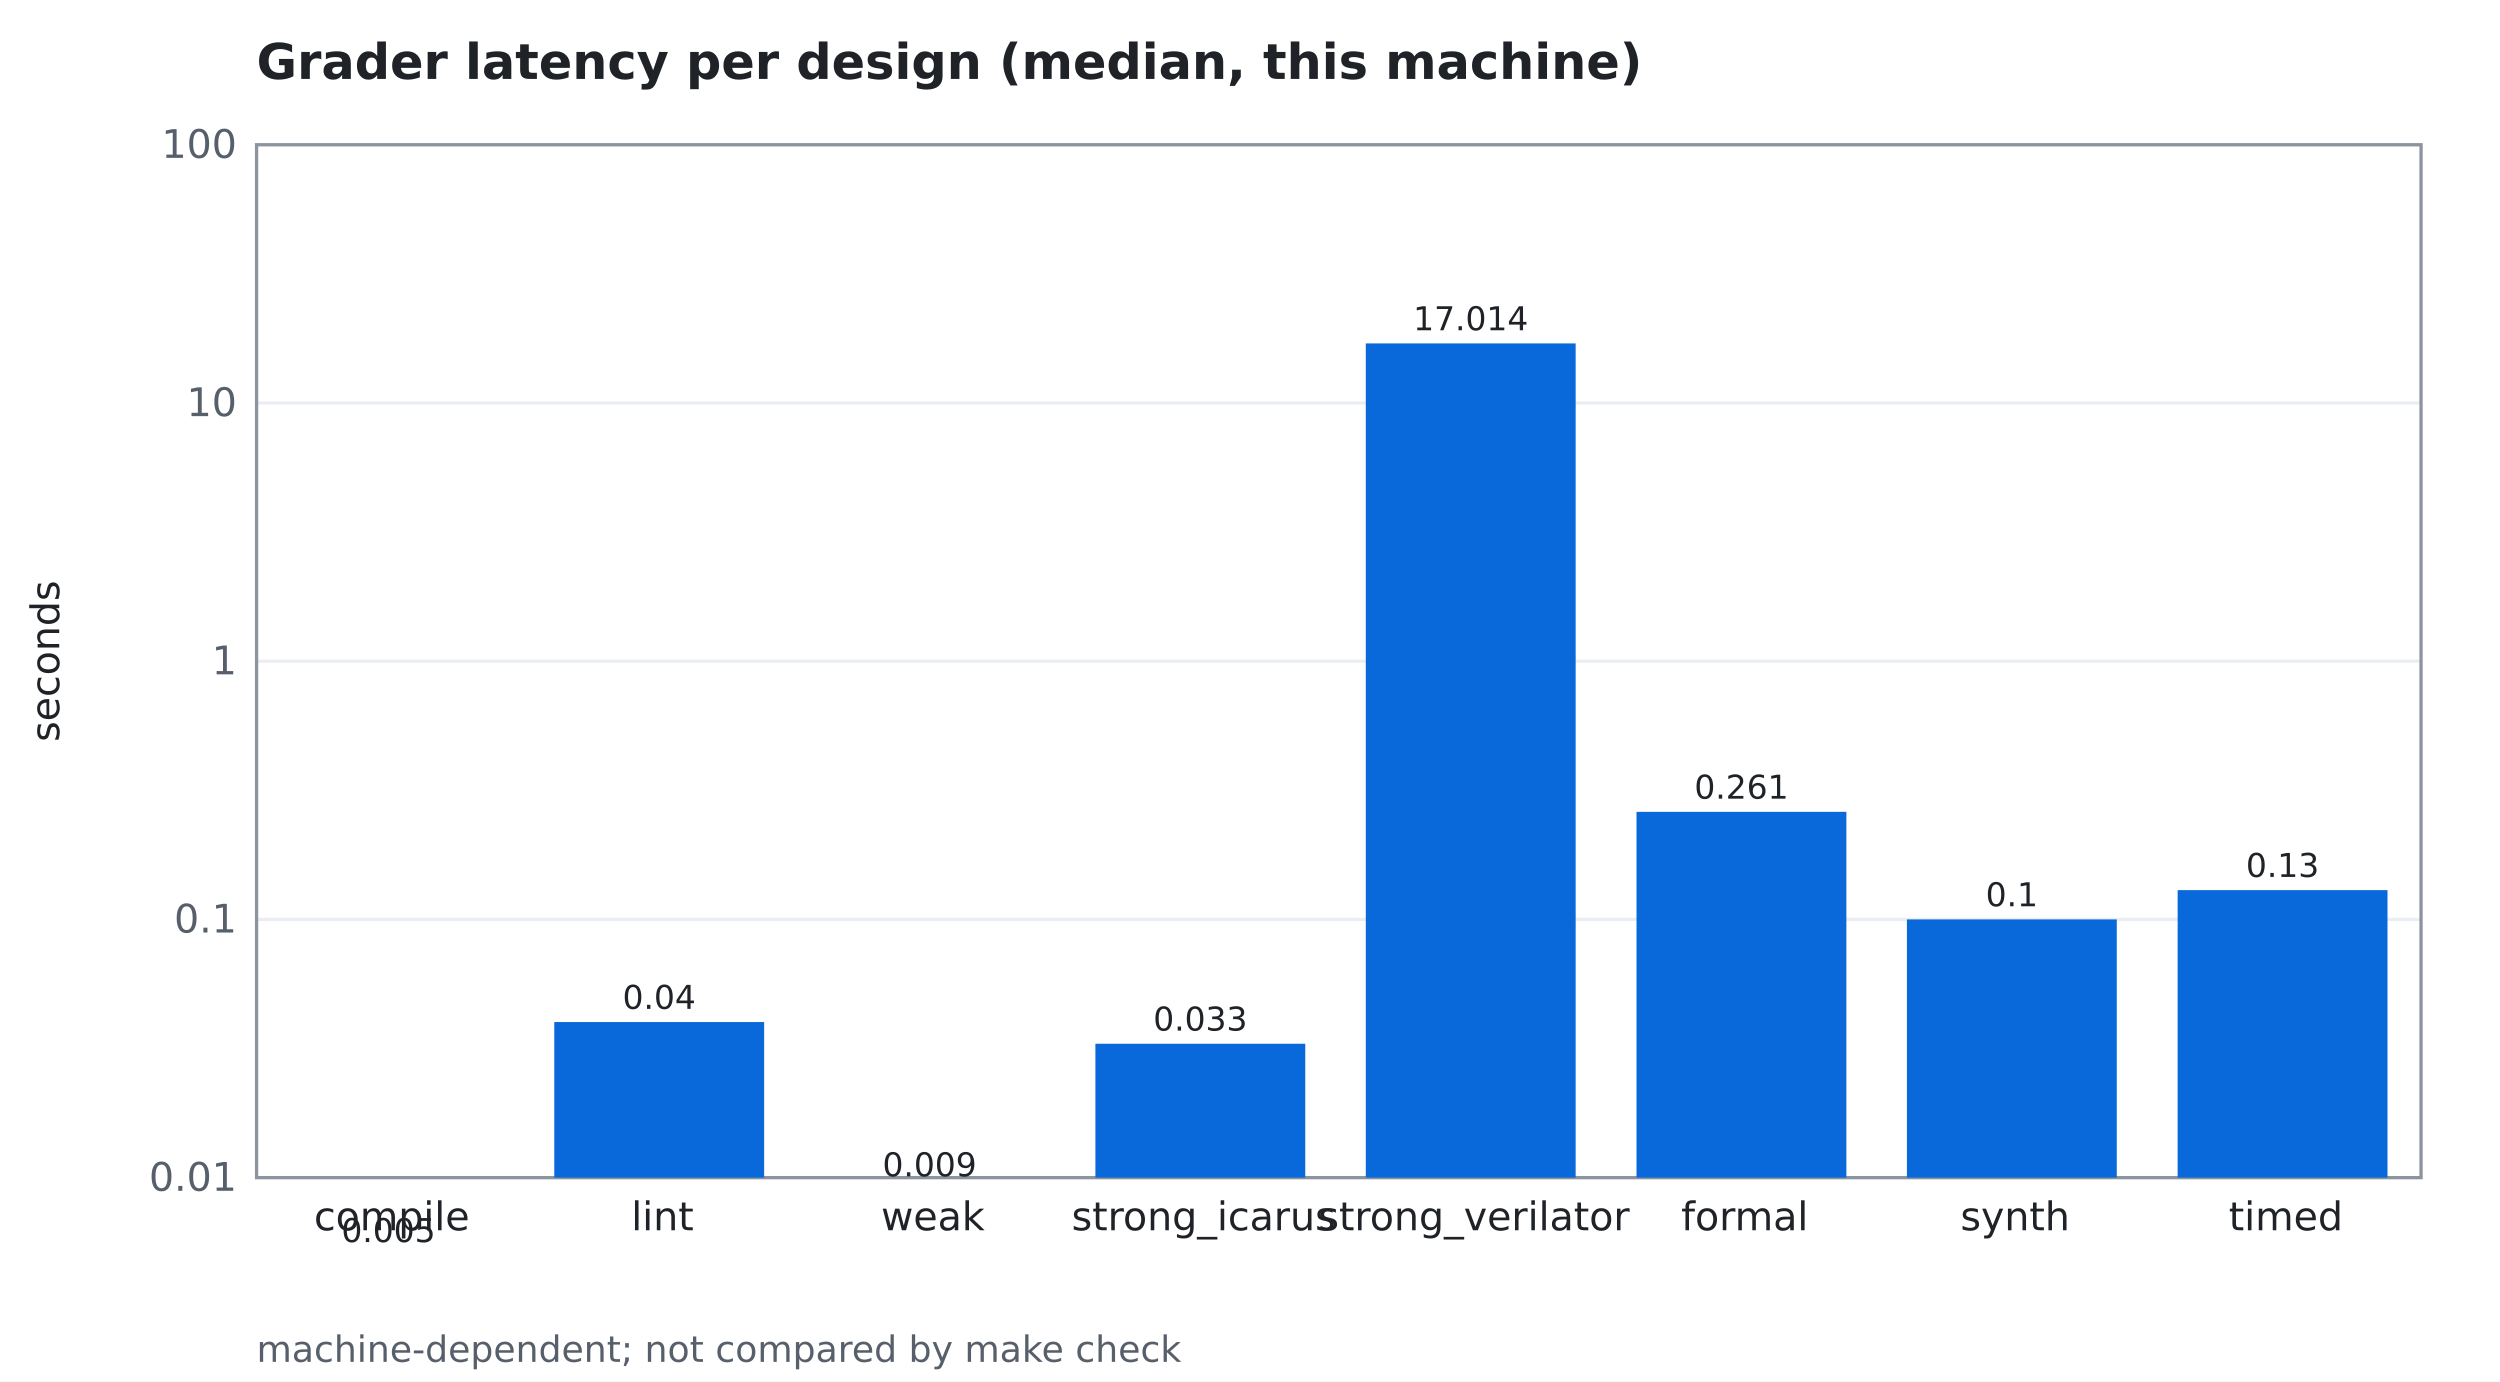
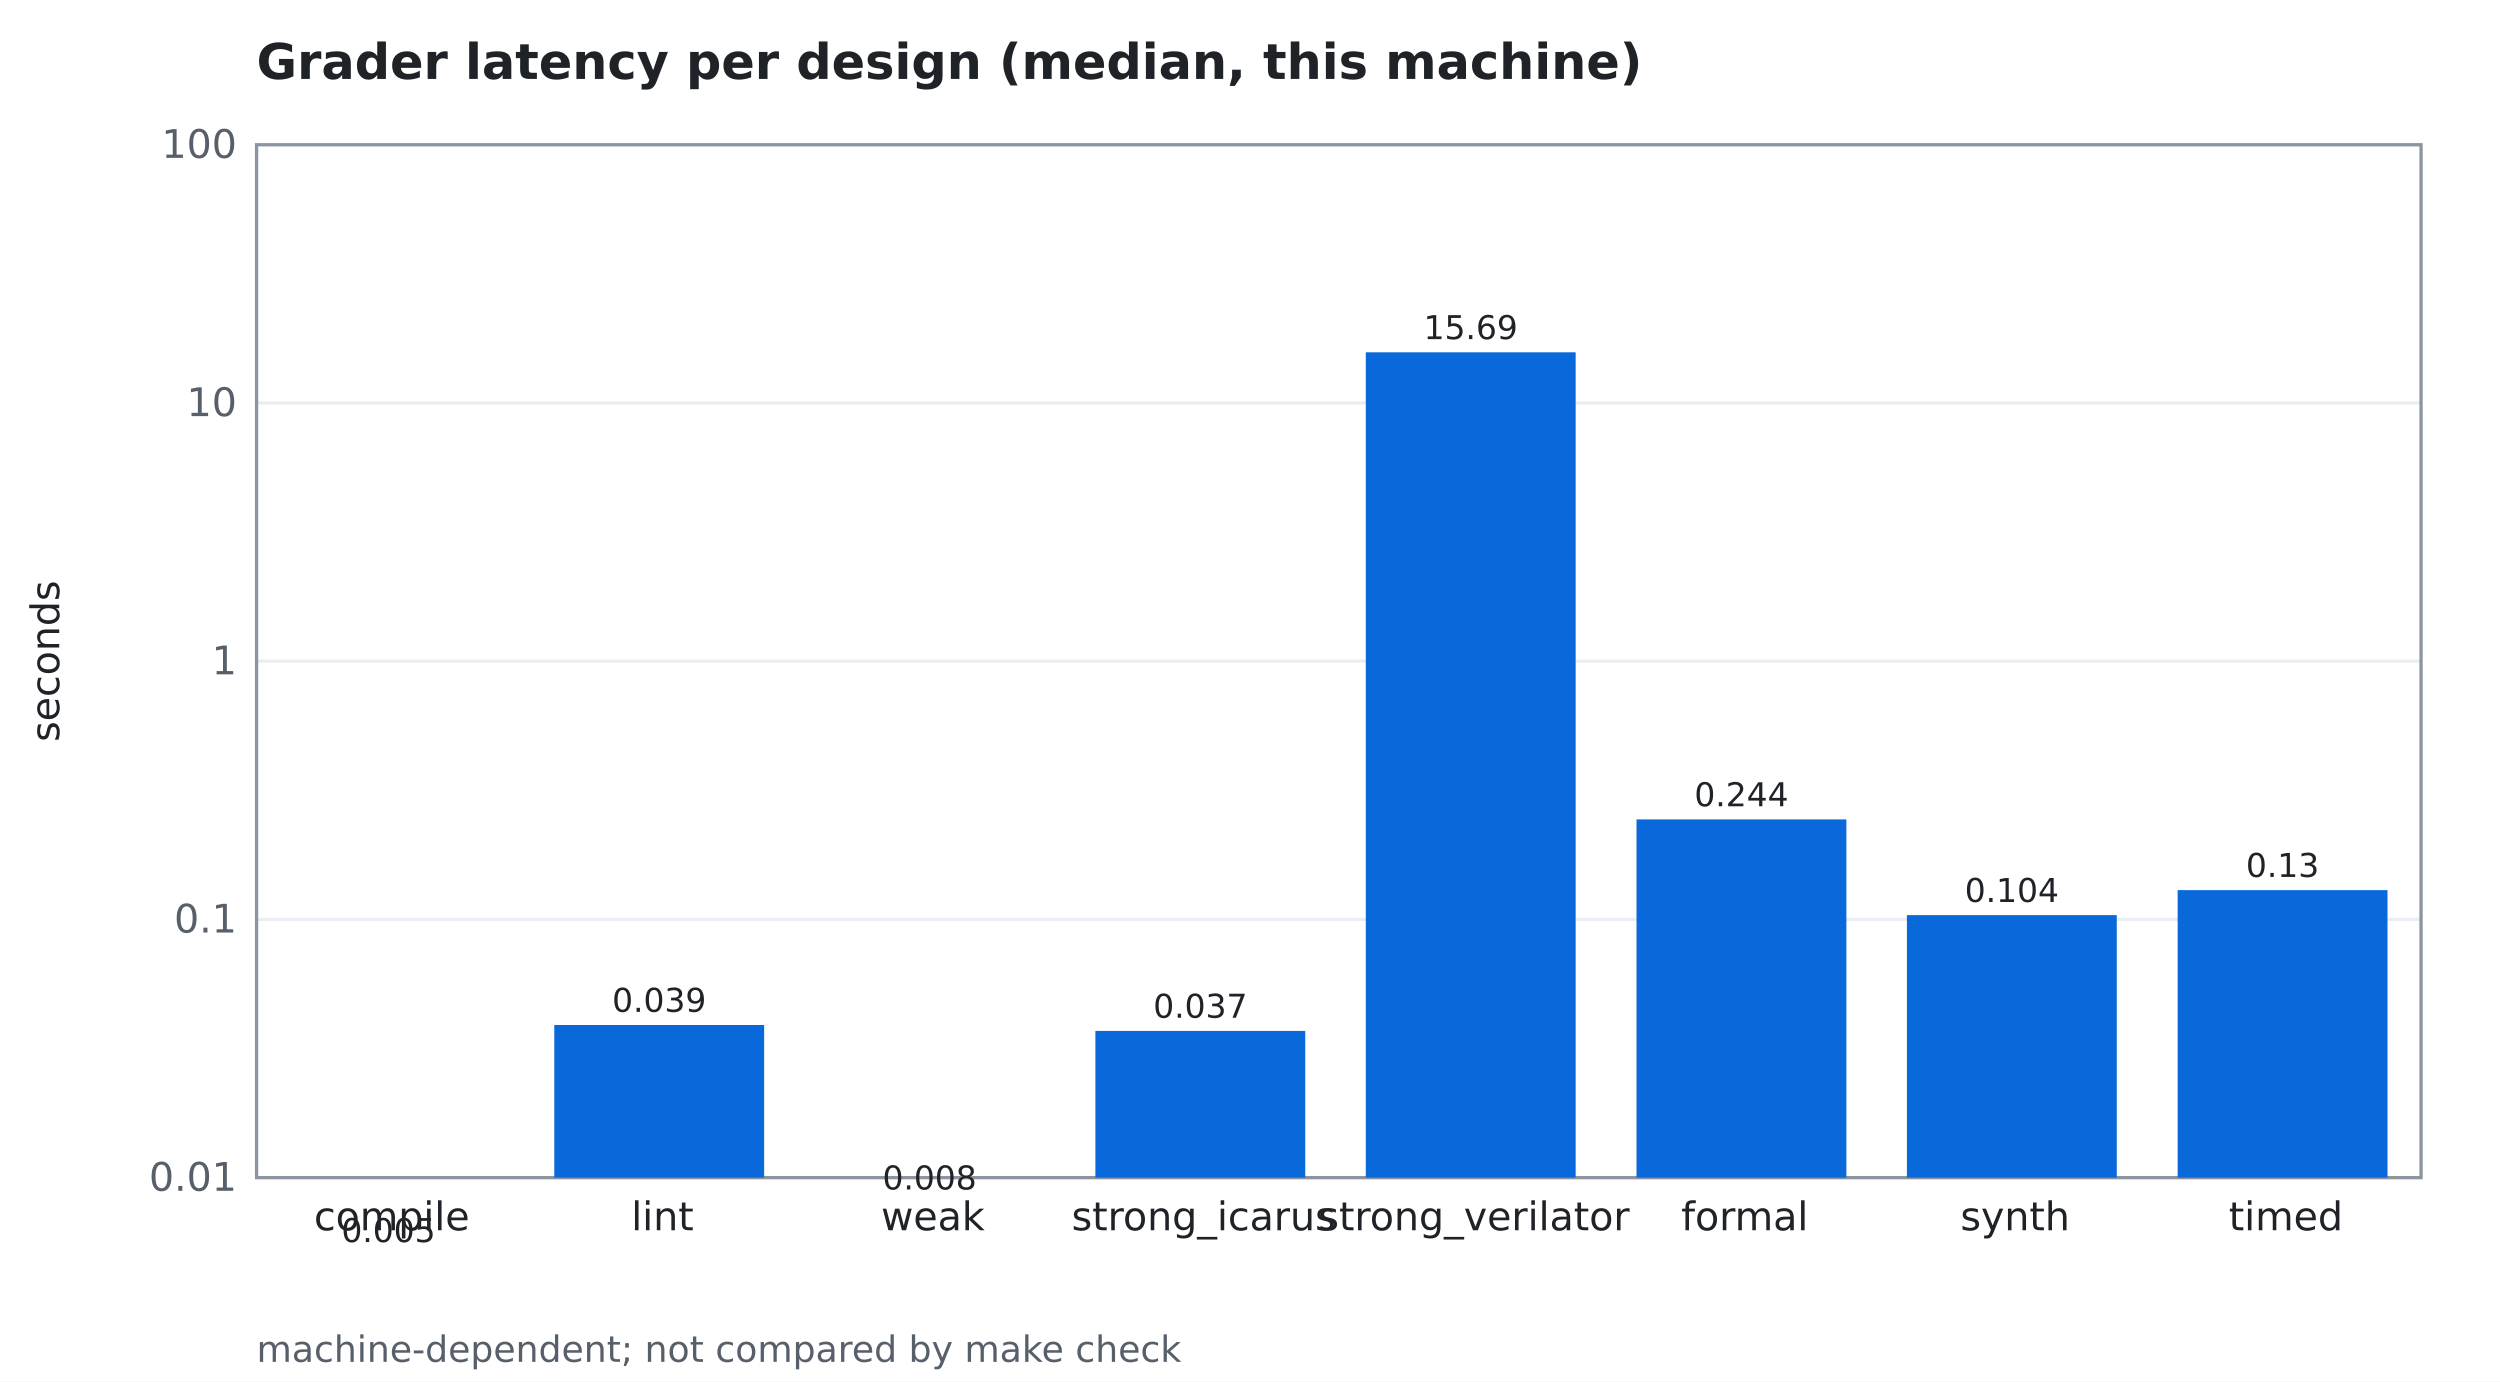
<svg xmlns="http://www.w3.org/2000/svg" width="760" height="420" viewBox="0 0 760 420" font-family="DejaVu Sans, Arial, sans-serif" font-size="12">
  <rect width="760" height="420" fill="#ffffff" />
  <text x="78" y="24" font-size="15" font-weight="bold" fill="#1f2328">Grader latency per design (median, this machine)</text>
  <line x1="78" y1="358.0" x2="736" y2="358.0" stroke="#eaeef2" />
  <text x="72" y="362.0" text-anchor="end" fill="#57606a">0.01</text>
  <line x1="78" y1="279.5" x2="736" y2="279.5" stroke="#eaeef2" />
  <text x="72" y="283.5" text-anchor="end" fill="#57606a">0.1</text>
  <line x1="78" y1="201.0" x2="736" y2="201.0" stroke="#eaeef2" />
  <text x="72" y="205.0" text-anchor="end" fill="#57606a">1</text>
  <line x1="78" y1="122.5" x2="736" y2="122.5" stroke="#eaeef2" />
  <text x="72" y="126.5" text-anchor="end" fill="#57606a">10</text>
  <line x1="78" y1="44.0" x2="736" y2="44.0" stroke="#eaeef2" />
  <text x="72" y="48.0" text-anchor="end" fill="#57606a">100</text>
  <text transform="translate(18,201.0) rotate(-90)" text-anchor="middle" fill="#1f2328">seconds</text>
  <rect x="78" y="44" width="658" height="314" fill="none" stroke="#8c959f" />
  <text x="119.1" y="374" text-anchor="middle" fill="#1f2328">compile</text>
  <rect x="86.2" y="381.6" width="63.8" height="-23.6" fill="#0969da" />
  <text x="118.1" y="377.6" text-anchor="middle" font-size="10" fill="#1f2328">0.005</text>
  <text x="201.4" y="374" text-anchor="middle" fill="#1f2328">lint</text>
-   <rect x="168.5" y="310.7" width="63.8" height="47.3" fill="#0969da" />
-   <text x="200.4" y="306.7" text-anchor="middle" font-size="10" fill="#1f2328">0.04</text>
+   <rect x="168.5" y="311.6" width="63.8" height="46.4" fill="#0969da" />
+   <text x="200.4" y="307.6" text-anchor="middle" font-size="10" fill="#1f2328">0.039</text>
  <text x="283.6" y="374" text-anchor="middle" fill="#1f2328">weak</text>
-   <rect x="250.7" y="361.6" width="63.8" height="-3.6" fill="#0969da" />
-   <text x="282.6" y="357.6" text-anchor="middle" font-size="10" fill="#1f2328">0.009</text>
+   <rect x="250.7" y="365.6" width="63.8" height="-7.6" fill="#0969da" />
+   <text x="282.6" y="361.6" text-anchor="middle" font-size="10" fill="#1f2328">0.008</text>
  <text x="365.9" y="374" text-anchor="middle" fill="#1f2328">strong_icarus</text>
-   <rect x="333.0" y="317.3" width="63.8" height="40.7" fill="#0969da" />
-   <text x="364.9" y="313.3" text-anchor="middle" font-size="10" fill="#1f2328">0.033</text>
+   <rect x="333.0" y="313.4" width="63.8" height="44.6" fill="#0969da" />
+   <text x="364.9" y="309.4" text-anchor="middle" font-size="10" fill="#1f2328">0.037</text>
  <text x="448.1" y="374" text-anchor="middle" fill="#1f2328">strong_verilator</text>
-   <rect x="415.2" y="104.4" width="63.8" height="253.6" fill="#0969da" />
-   <text x="447.1" y="100.4" text-anchor="middle" font-size="10" fill="#1f2328">17.014</text>
+   <rect x="415.2" y="107.1" width="63.8" height="250.9" fill="#0969da" />
+   <text x="447.1" y="103.1" text-anchor="middle" font-size="10" fill="#1f2328">15.69</text>
  <text x="530.4" y="374" text-anchor="middle" fill="#1f2328">formal</text>
-   <rect x="497.5" y="246.8" width="63.8" height="111.2" fill="#0969da" />
-   <text x="529.4" y="242.8" text-anchor="middle" font-size="10" fill="#1f2328">0.261</text>
+   <rect x="497.5" y="249.1" width="63.8" height="108.9" fill="#0969da" />
+   <text x="529.4" y="245.1" text-anchor="middle" font-size="10" fill="#1f2328">0.244</text>
  <text x="612.6" y="374" text-anchor="middle" fill="#1f2328">synth</text>
-   <rect x="579.7" y="279.5" width="63.8" height="78.5" fill="#0969da" />
-   <text x="611.6" y="275.5" text-anchor="middle" font-size="10" fill="#1f2328">0.1</text>
+   <rect x="579.7" y="278.2" width="63.8" height="79.8" fill="#0969da" />
+   <text x="611.6" y="274.2" text-anchor="middle" font-size="10" fill="#1f2328">0.104</text>
  <text x="694.9" y="374" text-anchor="middle" fill="#1f2328">timed</text>
  <rect x="662.0" y="270.6" width="63.8" height="87.4" fill="#0969da" />
  <text x="693.9" y="266.6" text-anchor="middle" font-size="10" fill="#1f2328">0.13</text>
  <text x="78" y="414" font-size="11" fill="#57606a">machine-dependent; not compared by make check</text>
</svg>
